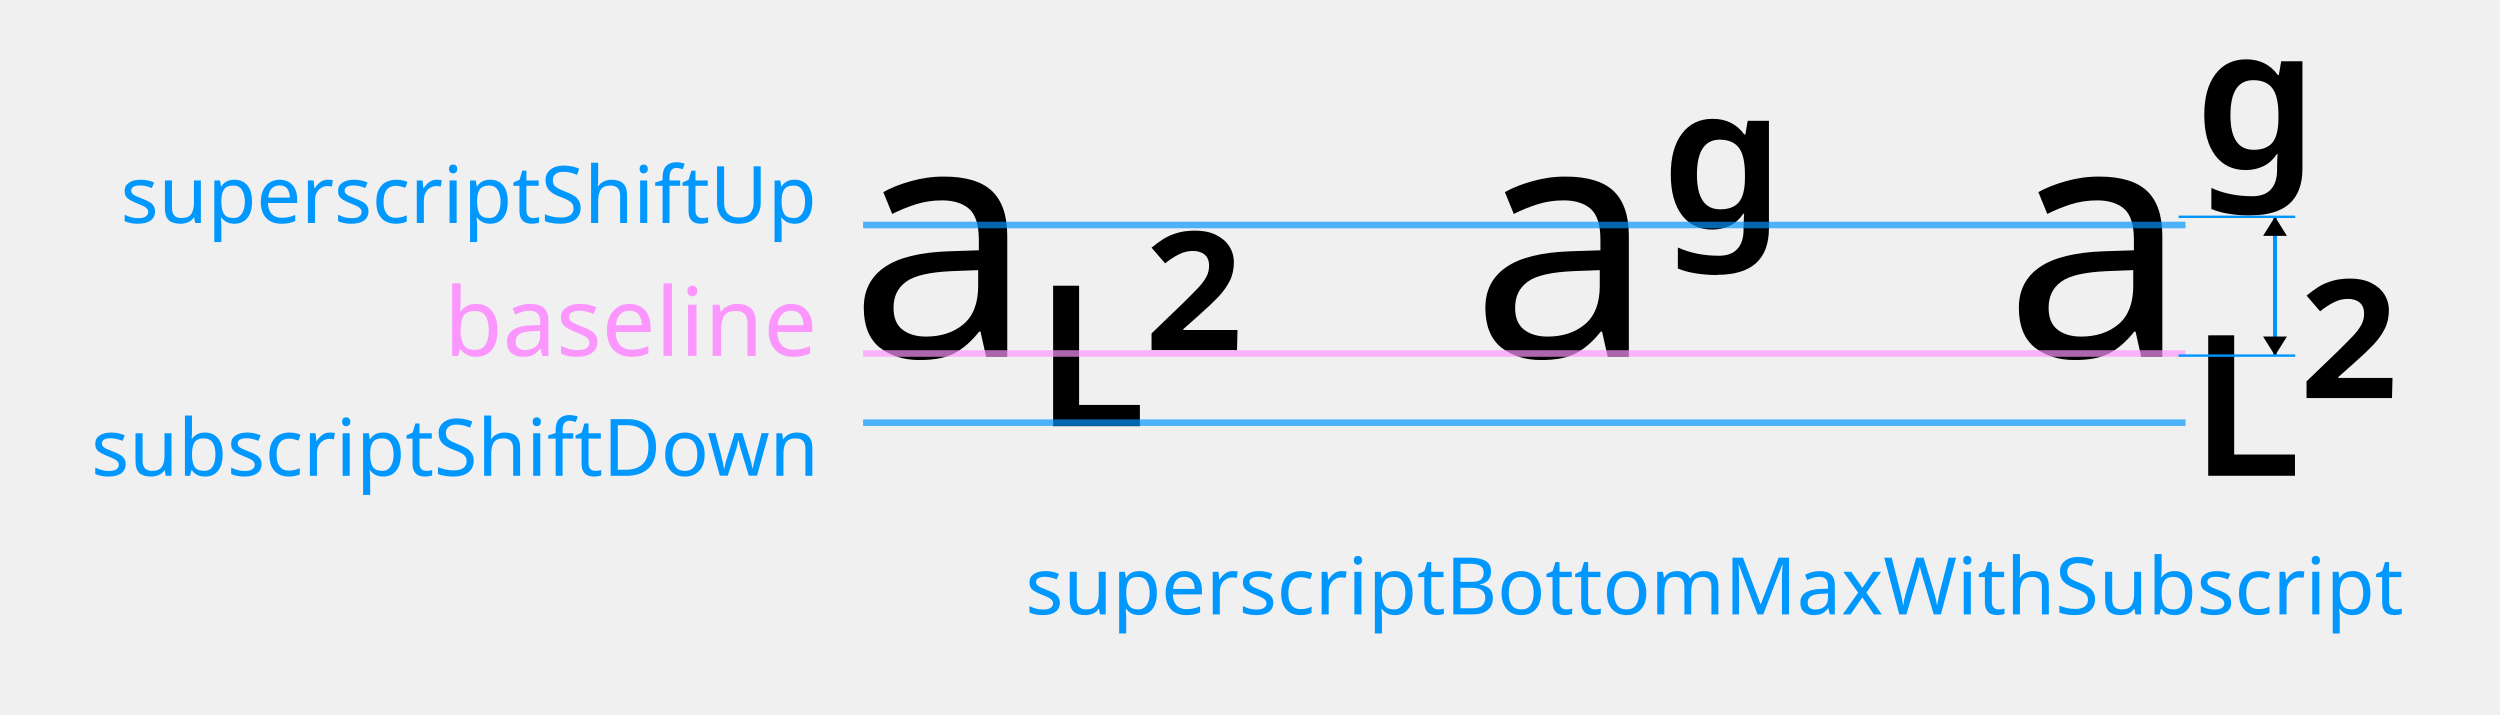
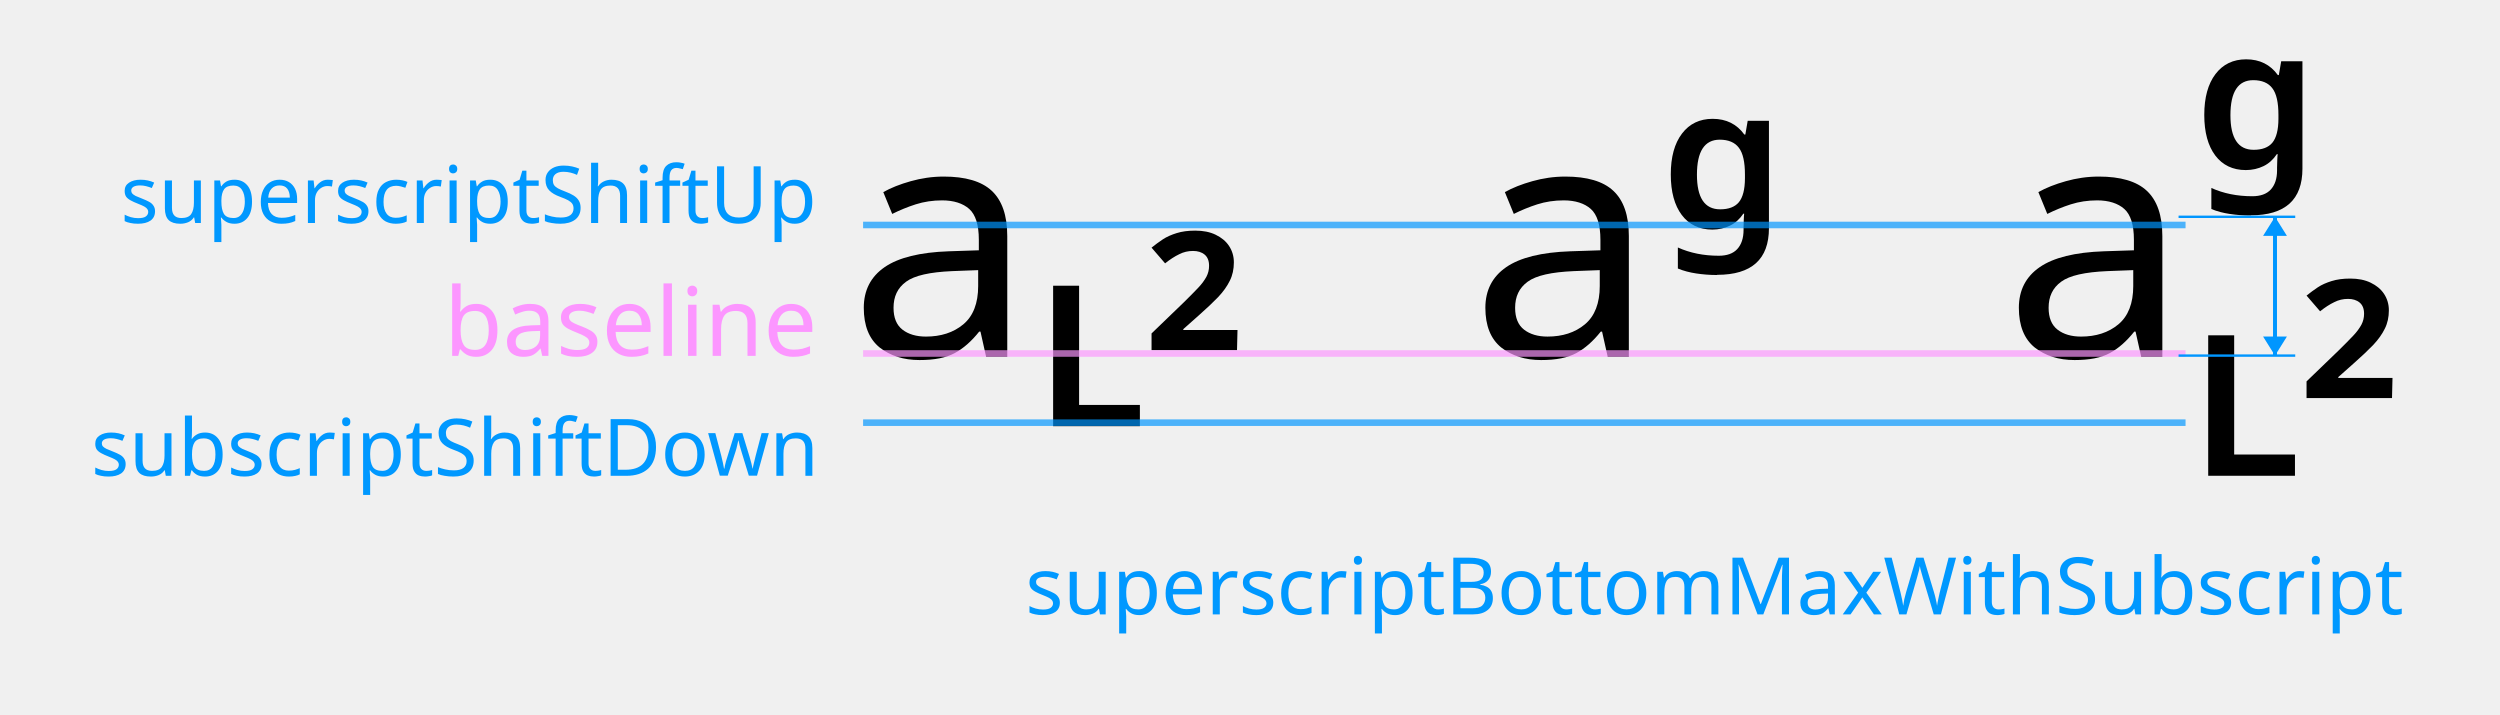
<svg xmlns="http://www.w3.org/2000/svg" xmlns:xlink="http://www.w3.org/1999/xlink" width="315pt" height="90pt" version="1.1" viewBox="0 0 315 90">
  <style>
-   path {
-    fill: black;
-   }
  @media (prefers-color-scheme: dark) {
-    path {
+    use:not([fill]) {
       fill: white;
   }
   path[stroke="#000"] {
    stroke: white;
   }
  }
 </style>
  <defs>
    <path id="a" d="m0.215-0.01c-0.049 0-0.089 0.013-0.121 0.038-0.032 0.026-0.048 0.066-0.048 0.12 0 0.053 0.021 0.094 0.063 0.123 0.042 0.029 0.107 0.045 0.194 0.048l0.091 0.003v0.032c0 0.045-0.01 0.076-0.029 0.093-0.019 0.017-0.047 0.026-0.082 0.026-0.028 0-0.055-0.004-0.08-0.012-0.025-0.008-0.049-0.018-0.071-0.029l-0.027 0.066c0.023 0.013 0.051 0.024 0.083 0.033 0.032 0.009 0.065 0.014 0.1 0.014 0.065 0 0.114-0.014 0.145-0.043 0.031-0.029 0.047-0.074 0.047-0.137v-0.365h-0.064l-0.017 0.076h-0.004c-0.023-0.029-0.048-0.051-0.074-0.065-0.026-0.014-0.061-0.021-0.107-0.021m0.02 0.071c0.045 0 0.083 0.012 0.113 0.037 0.03 0.025 0.045 0.064 0.045 0.116v0.048l-0.079-0.003c-0.067-0.003-0.113-0.013-0.139-0.032-0.026-0.019-0.038-0.045-0.038-0.079 0-0.03 0.009-0.052 0.027-0.066 0.018-0.014 0.042-0.021 0.071-0.021z" />
    <path id="d" d="m0.097 0v0.714h0.132v-0.606h0.309v-0.108z" />
    <path id="b" d="m0.559 0h-0.517v0.101l0.193 0.186c0.037 0.036 0.066 0.066 0.089 0.09 0.023 0.024 0.039 0.047 0.05 0.067 0.011 0.021 0.016 0.043 0.016 0.066 0 0.031-0.009 0.053-0.027 0.068-0.018 0.015-0.042 0.022-0.07 0.022-0.029 0-0.057-0.006-0.084-0.02-0.027-0.013-0.055-0.031-0.085-0.055l-0.082 0.095c0.021 0.017 0.044 0.034 0.068 0.05 0.024 0.016 0.052 0.028 0.084 0.038 0.032 0.01 0.069 0.015 0.112 0.015 0.048 0 0.089-0.008 0.124-0.025 0.035-0.017 0.062-0.039 0.081-0.068 0.019-0.029 0.029-0.062 0.029-0.099 0-0.041-0.008-0.079-0.025-0.112-0.016-0.033-0.04-0.066-0.07-0.098-0.031-0.032-0.068-0.067-0.112-0.106l-0.099-0.088v-0.005h0.328z" />
    <path id="c" d="m0.313-0.24c-0.039 0-0.074 0.003-0.107 0.008-0.033 0.005-0.064 0.013-0.093 0.025v0.107c0.062-0.028 0.131-0.042 0.208-0.042 0.041 0 0.073 0.011 0.094 0.034 0.021 0.023 0.032 0.055 0.032 0.098v0.014c0 0.009 3.3059e-4 0.021 9.9182e-4 0.035 6.7138e-4 0.014 0.001 0.025 0.002 0.033h-0.004c-0.019-0.028-0.041-0.048-0.068-0.061-0.027-0.013-0.057-0.02-0.09-0.02-0.066 0-0.118 0.025-0.155 0.074-0.037 0.049-0.056 0.118-0.056 0.206 0 0.089 0.019 0.158 0.057 0.208 0.038 0.05 0.09 0.075 0.156 0.075 0.069 0 0.123-0.027 0.161-0.08h0.005l0.012 0.07h0.108v-0.546c0-0.158-0.088-0.237-0.263-0.237m0.015 0.333c0.043 0 0.075 0.012 0.095 0.036 0.02 0.024 0.031 0.065 0.031 0.122v0.019c0 0.063-0.01 0.109-0.031 0.136-0.02 0.027-0.053 0.041-0.097 0.041-0.077 0-0.116-0.059-0.116-0.178 0-0.117 0.039-0.176 0.118-0.176z" />
    <marker id="f" overflow="visible" markerHeight="1" markerWidth="1" orient="auto" preserveAspectRatio="xMidYMid" viewBox="0 0 1 1">
      <g transform="scale(.6)">
        <path d="m0-40" />
        <path d="m0 0 8 5v-10z" fill="context-stroke" fill-rule="evenodd" />
        <path d="m0-8v48" fill="none" stroke="context-stroke" stroke-linecap="square" />
      </g>
    </marker>
    <marker id="e" overflow="visible" markerHeight="1" markerWidth="1" orient="auto" preserveAspectRatio="xMidYMid" viewBox="0 0 1 1">
      <g transform="scale(.6)">
        <path d="m0-40" />
        <path d="m0 0-8 5v-10z" fill="context-stroke" fill-rule="evenodd" />
        <path d="m0-8v48" fill="none" stroke="context-stroke" stroke-linecap="square" />
      </g>
    </marker>
  </defs>
  <g fill="#000000">
    <use transform="matrix(41.657 0 0 -41.657 106.92 44.951)" data-text="a" xlink:href="#a" />
    <use transform="matrix(24.786 0 0 -24.786 130.29 53.698)" data-text="L" xlink:href="#d" />
    <use transform="matrix(20.828 0 0 -20.828 144.22 44.117)" data-text="2" xlink:href="#b" />
    <use transform="matrix(41.657 0 0 -41.657 185.24 44.951)" data-text="a" xlink:href="#a" />
    <use transform="matrix(24.786 0 0 -24.786 208.61 28.704)" data-text="g" xlink:href="#c" />
    <use transform="matrix(41.657 0 0 -41.657 252.46 44.951)" data-text="a" xlink:href="#a" />
    <use transform="matrix(24.786 0 0 -24.786 275.83 59.947)" data-text="L" xlink:href="#d" />
    <use transform="matrix(20.828 0 0 -20.828 289.75 50.158)" data-text="2" xlink:href="#b" />
    <use transform="matrix(24.786 0 0 -24.786 275.83 21.206)" data-text="g" xlink:href="#c" />
  </g>
  <path d="m108.75 44.54h166.63" fill="none" stroke="#fc96ff" stroke-miterlimit="10" stroke-opacity=".678" stroke-width=".829" />
  <path d="m108.75 28.348h166.63" fill="none" stroke="#0096ff" stroke-miterlimit="10" stroke-opacity=".68" stroke-width=".829" />
  <text x="11.49" y="59.952" fill="#0098ff" font-family="'Noto Sans'" font-size="10px" stroke-width=".75" style="line-height:1.25" xml:space="preserve">
    <tspan x="11.49" y="59.952" fill="#0098ff" font-family="'Noto Sans'" font-size="10px" stroke-width=".75">subscriptShiftDown</tspan>
  </text>
  <text x="15.19" y="28.098" fill="#0098ff" font-family="'Noto Sans'" font-size="10px" stroke-width=".75" style="line-height:1.25" xml:space="preserve">
    <tspan x="15.19" y="28.098" fill="#0098ff" font-family="'Noto Sans'" font-size="10px" stroke-width=".75">superscriptShiftUp</tspan>
  </text>
  <path d="m108.75 53.256h166.63" fill="none" stroke="#0096ff" stroke-miterlimit="10" stroke-opacity=".68" stroke-width=".829" />
  <text x="55.958" y="44.834" fill="#fc96ff" font-family="'Noto Sans'" font-size="12px" stroke-width=".75" style="line-height:1.25" xml:space="preserve">
    <tspan x="55.958" y="44.834" fill="#fc96ff" font-family="'Noto Sans'" font-size="12px" stroke-width=".75">baseline</tspan>
  </text>
  <path d="m286.65 27.317v17.489" fill="none" marker-end="url(#e)" marker-start="url(#f)" stroke="#0096ff" stroke-width=".5" />
  <text x="129.199" y="77.41" fill="#0098ff" font-family="'Noto Sans'" font-size="10px" stroke-width=".75" style="line-height:1.25" xml:space="preserve">
    <tspan x="129.199" y="77.41" fill="#0098ff" font-family="'Noto Sans'" font-size="10px" stroke-width=".75">superscriptBottomMaxWithSubscript</tspan>
  </text>
</svg>
